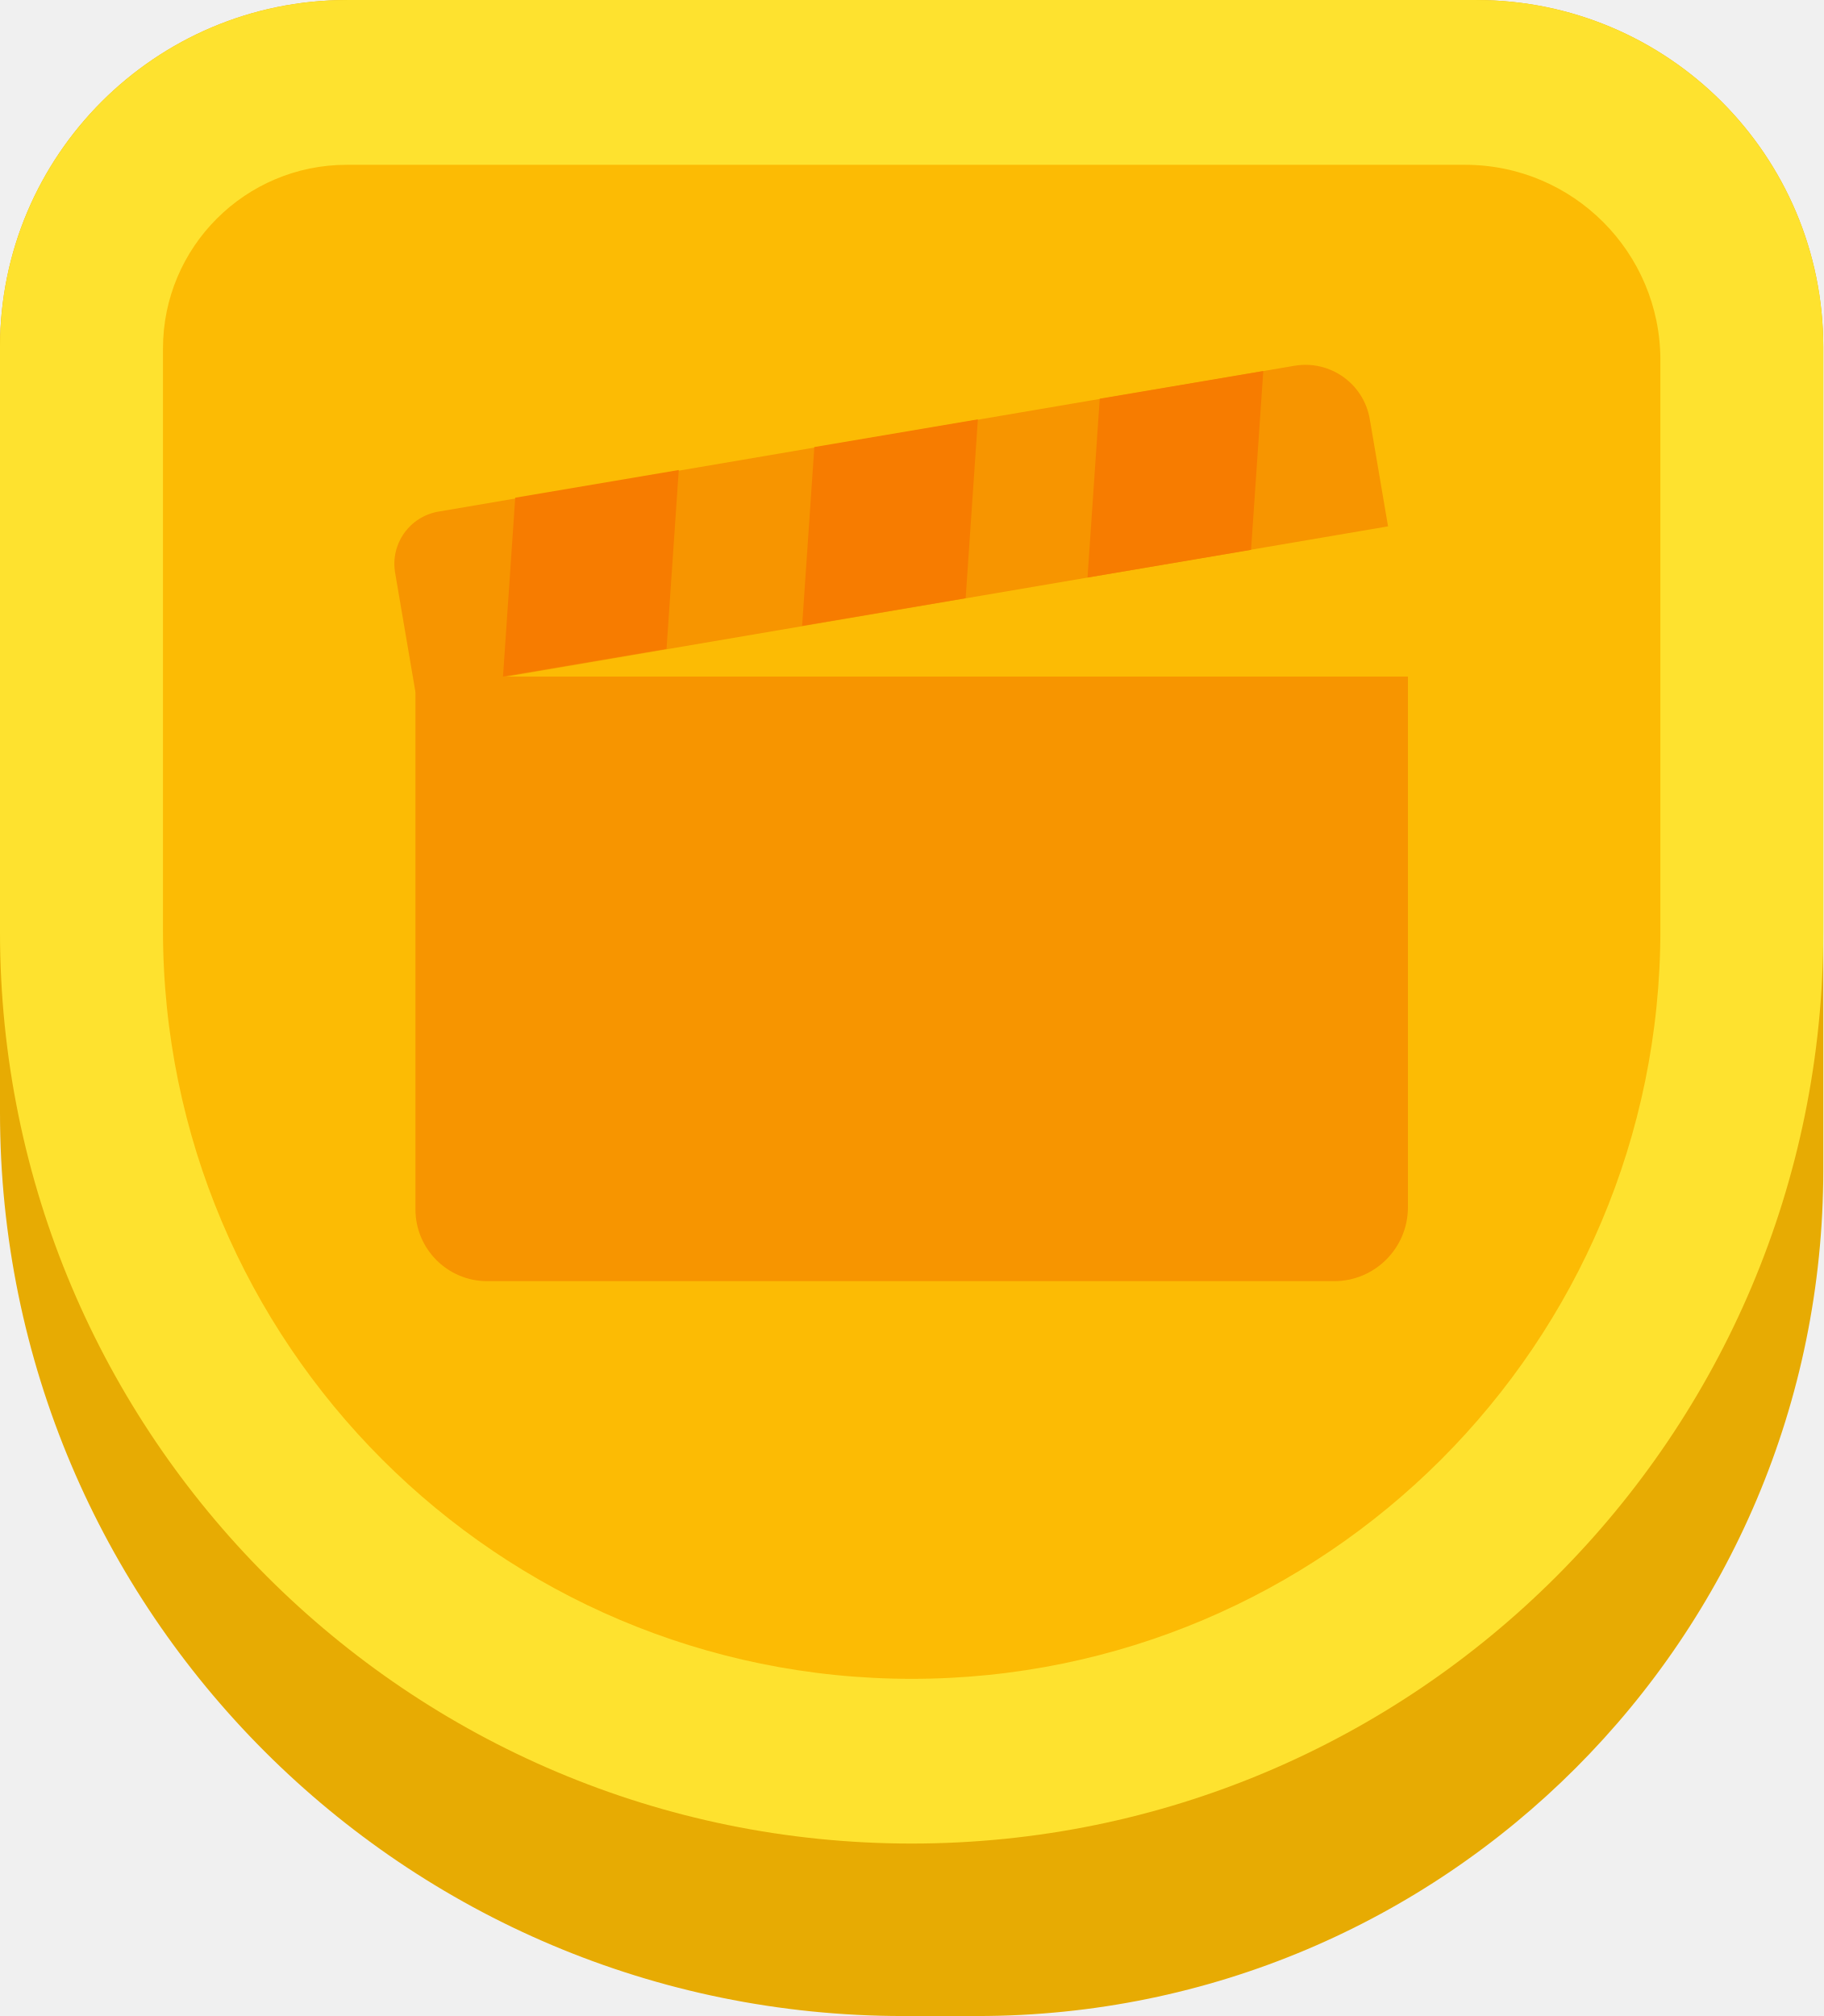
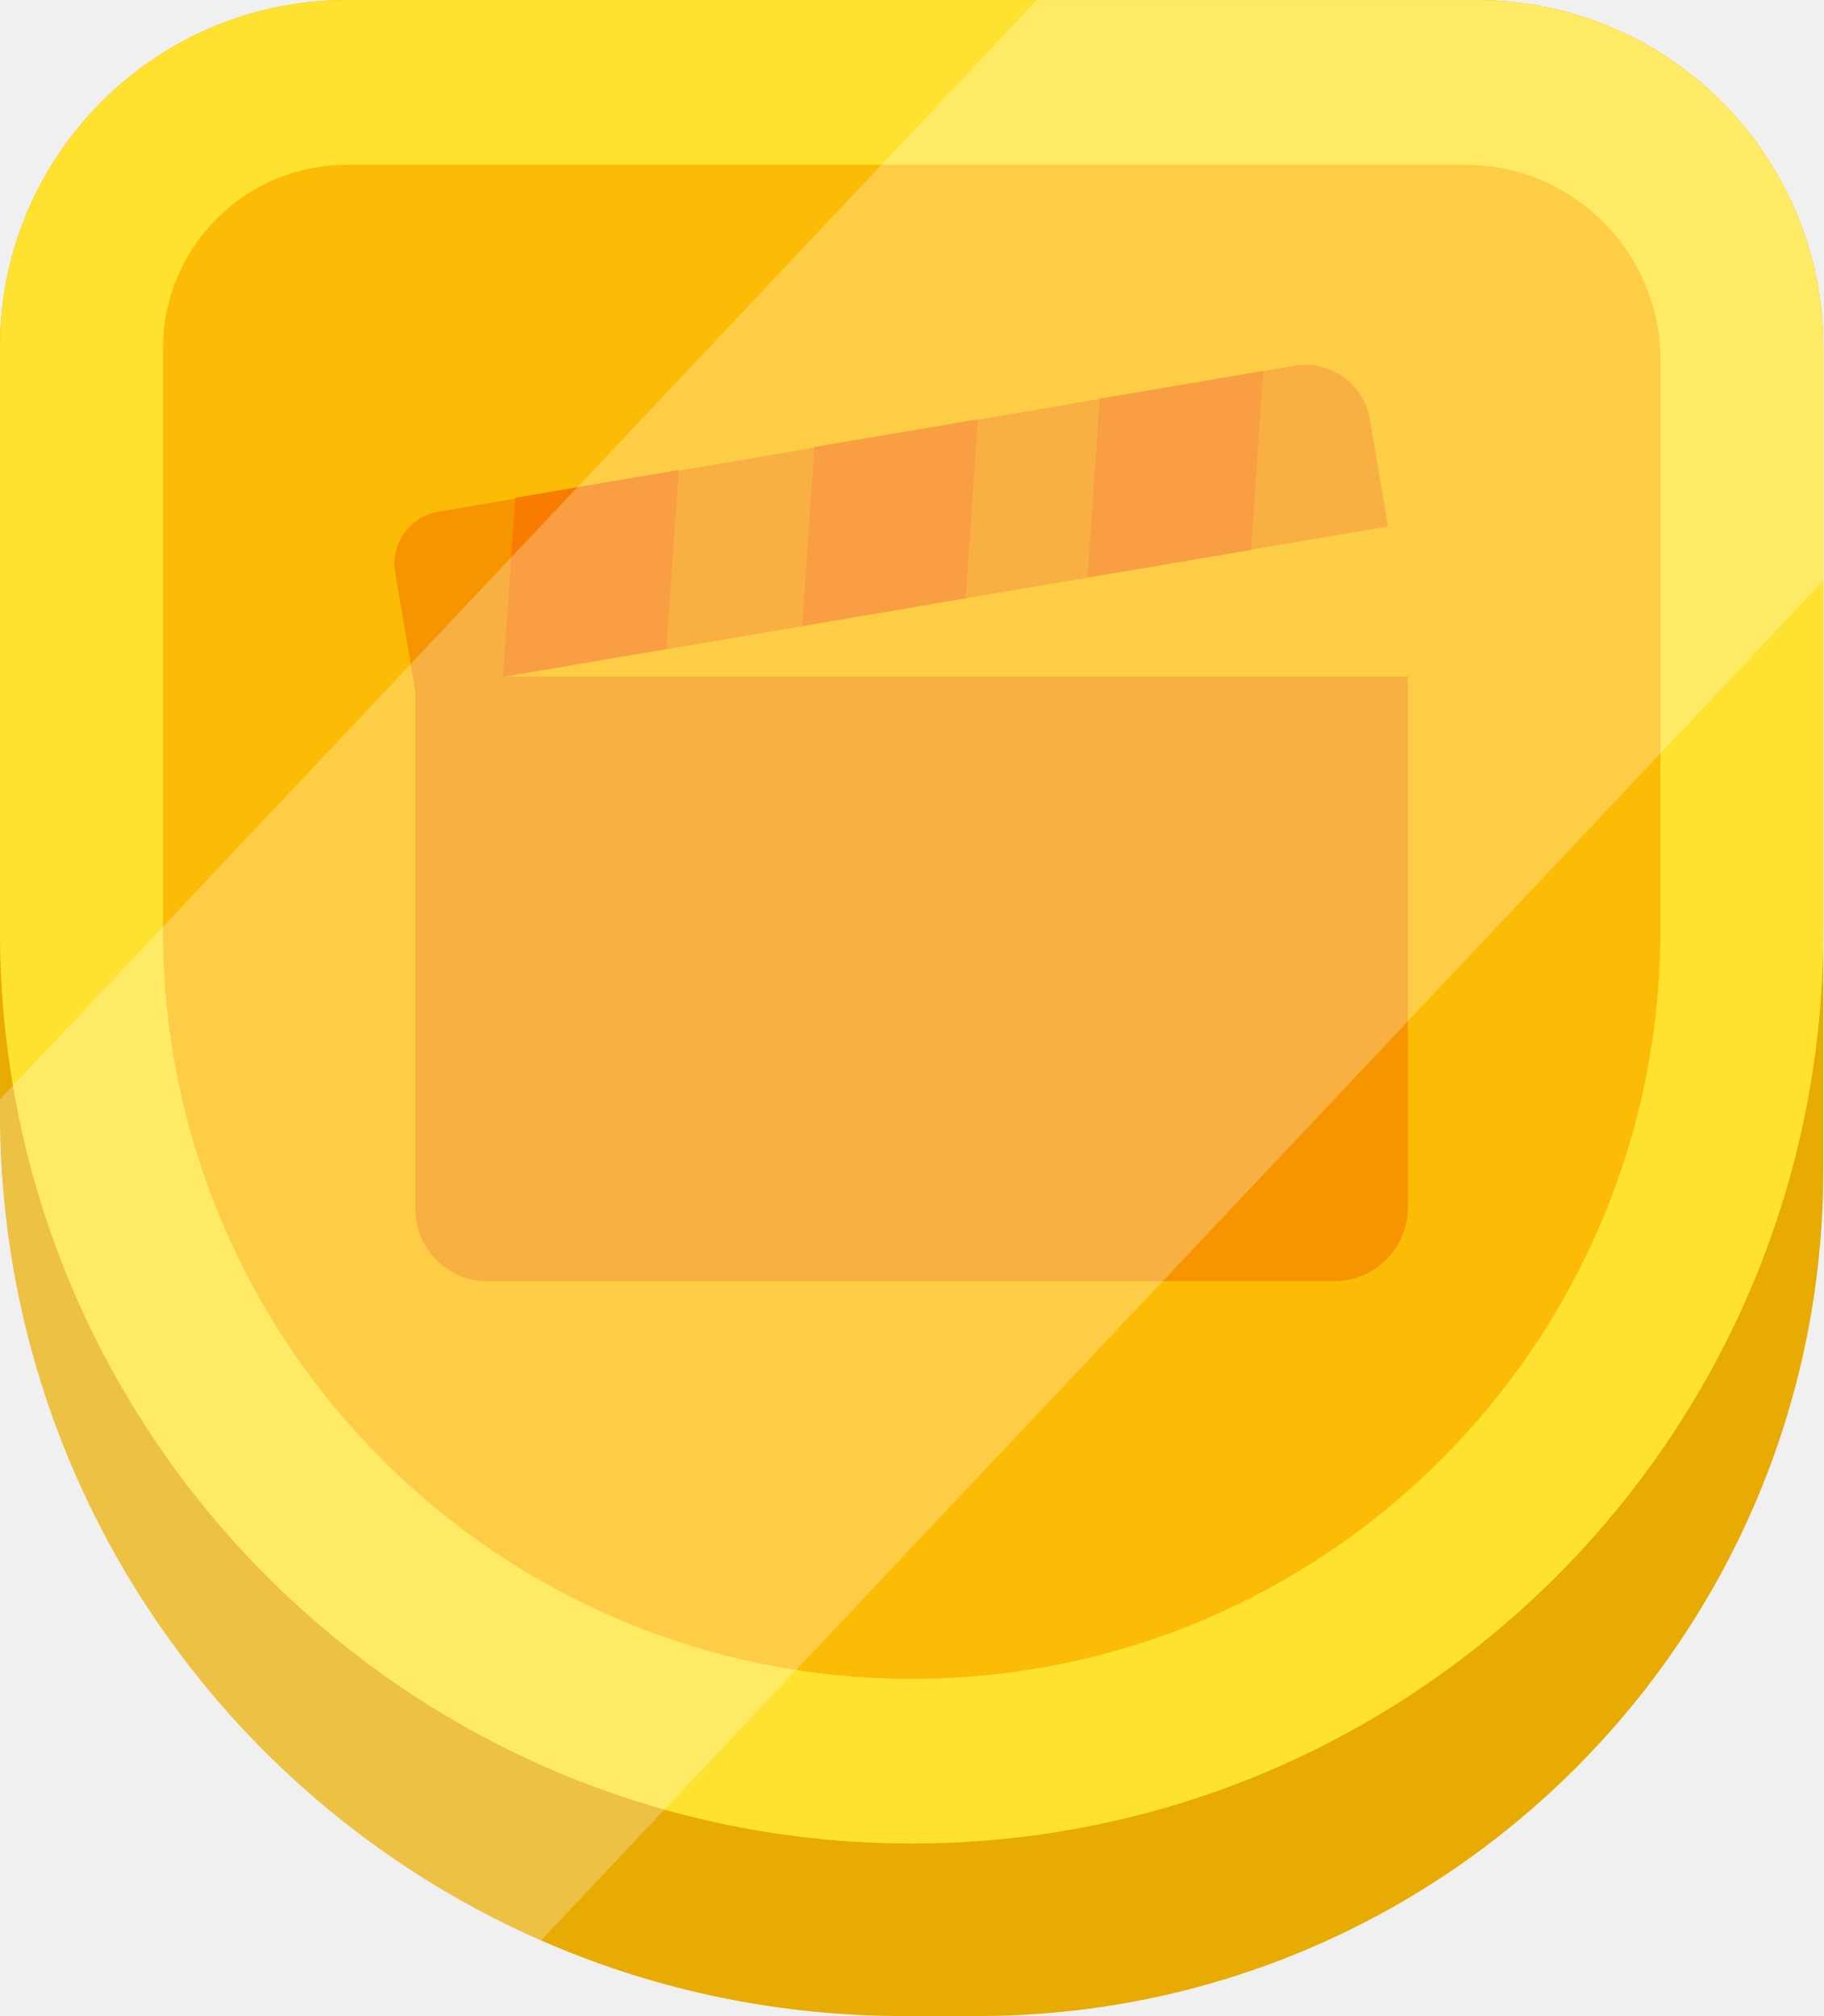
<svg xmlns="http://www.w3.org/2000/svg" width="26.229mm" height="28.999mm" viewBox="0 0 26.229 28.999" version="1.1" id="svg1" xml:space="preserve">
  <defs id="defs1">
-     <mask maskUnits="userSpaceOnUse" id="mask5">
-       <path id="path5" style="fill:#ffffff;fill-opacity:1;stroke-width:0.265" d="M 43.503,96.86 H 62.694 L 28.308,133.323 H 9.117 Z" />
-     </mask>
-     <mask maskUnits="userSpaceOnUse" id="mask5-8">
-       <path id="path5-4" style="fill:#ffffff;fill-opacity:1;stroke-width:0.265" d="M 43.503,96.86 H 62.694 L 28.308,133.323 H 9.117 Z" />
-     </mask>
-     <mask maskUnits="userSpaceOnUse" id="mask5-8-2">
-       <path id="path5-4-0" style="fill:#ffffff;fill-opacity:1;stroke-width:0.265" d="M 43.503,96.86 H 62.694 L 28.308,133.323 H 9.117 Z" />
-     </mask>
-     <mask maskUnits="userSpaceOnUse" id="mask5-8-2-0">
-       <path id="path5-4-0-7" style="fill:#ffffff;fill-opacity:1;stroke-width:0.265" d="M 43.503,96.86 H 62.694 L 28.308,133.323 H 9.117 Z" />
-     </mask>
-     <mask maskUnits="userSpaceOnUse" id="mask5-8-2-0-8">
-       <path id="path5-4-0-7-3" style="fill:#ffffff;fill-opacity:1;stroke-width:0.265" d="M 43.503,96.86 H 62.694 L 28.308,133.323 H 9.117 Z" />
-     </mask>
-     <mask maskUnits="userSpaceOnUse" id="mask5-8-2-0-8-4">
-       <path id="path5-4-0-7-3-3" style="fill:#ffffff;fill-opacity:1;stroke-width:0.265" d="M 43.503,96.86 H 62.694 L 28.308,133.323 H 9.117 Z" />
-     </mask>
-     <mask maskUnits="userSpaceOnUse" id="mask5-1">
-       <path id="path5-5" style="fill:#ffffff;fill-opacity:1;stroke-width:0.265" d="M 43.503,96.86 H 62.694 L 28.308,133.323 H 9.117 Z" />
-     </mask>
-     <mask maskUnits="userSpaceOnUse" id="mask5-1-2">
-       <path id="path5-5-1" style="fill:#ffffff;fill-opacity:1;stroke-width:0.265" d="M 43.503,96.86 H 62.694 L 28.308,133.323 H 9.117 Z" />
-     </mask>
-     <mask maskUnits="userSpaceOnUse" id="mask5-1-2-2">
-       <path id="path5-5-1-9" style="fill:#ffffff;fill-opacity:1;stroke-width:0.265" d="M 43.503,96.86 H 62.694 L 28.308,133.323 H 9.117 Z" />
-     </mask>
-     <mask maskUnits="userSpaceOnUse" id="mask5-1-2-2-7">
-       <path id="path5-5-1-9-6" style="fill:#ffffff;fill-opacity:1;stroke-width:0.265" d="M 43.503,96.86 H 62.694 L 28.308,133.323 H 9.117 Z" />
-     </mask>
+     <clipPath clipPathUnits="userSpaceOnUse" id="clipPath32">
+       <path id="path32" style="fill:#ffffff;fill-opacity:1;stroke-width:0.265" d="M 43.503,96.86 H 62.694 L 28.308,133.323 H 9.117 Z" />
+     </clipPath>
  </defs>
-   <g id="layer1" transform="translate(-72.3698,-100.2145)">
-     <g id="g11">
-       <g id="g5" transform="translate(-19.4218,-0.9481443)">
-         <path style="fill:#d99b67;fill-opacity:1;stroke-width:0.265;stroke-dasharray:none" id="rect1" width="26.229" height="28.999" x="24.531" y="101.163" ry="0" rx="0" d="m 29.523,101.163 h 16.244 a 4.992,4.992 45 0 1 4.992,4.992 V 117.993 A 12.169,12.169 135 0 1 38.591,130.162 H 37.527 A 12.996,12.996 45 0 1 24.531,117.166 v -11.011 a 4.992,4.992 135 0 1 4.992,-4.992 z" />
-         <path style="fill:#e6ae7e;fill-opacity:1;stroke-width:0.265;stroke-dasharray:none" id="rect1-5" width="26.229" height="26.519" x="24.531" y="101.163" ry="0" rx="0" d="m 29.523,101.163 h 16.244 a 4.992,4.992 45 0 1 4.992,4.992 l 0,8.412 a 13.114,13.114 135 0 1 -13.114,13.114 h -10e-7 a 13.114,13.114 45 0 1 -13.114,-13.114 v -8.412 a 4.992,4.992 135 0 1 4.992,-4.992 z" />
-         <path style="fill:#b88b64;fill-opacity:0.43;stroke-width:0.265;stroke-dasharray:none" id="rect1-5-3" width="26.229" height="26.519" x="24.531" y="101.163" ry="0" rx="0" d="m 27.751,101.163 19.587,0 a 3.422,3.422 45 0 1 3.422,3.422 v 9.983 a 13.114,13.114 135 0 1 -13.114,13.114 h -10e-7 A 13.114,13.114 45 0 1 24.531,114.567 V 104.383 a 3.22,3.22 135 0 1 3.22,-3.22 z" transform="matrix(0.8212442,0,0,0.8212442,6.729358,20.4536)" />
-         <path style="fill:#b06f31;fill-opacity:1;stroke-width:0.265;stroke-dasharray:none" id="rect2" width="75.046" height="45.715" x="50.304" y="96.433" ry="0" d="m 50.304,96.433 h 75.046 v 40.128 a 5.586,5.586 135 0 1 -5.586,5.586 H 55.735 a 5.431,5.431 45 0 1 -5.431,-5.431 z" transform="matrix(0.1902398,0,0,0.1902398,20.93743,92.54958)" />
-         <g id="g4" transform="rotate(-9.612462,35.0799,110.7433)">
-           <path style="fill:#b06f31;fill-opacity:1;stroke-width:0.265;stroke-dasharray:none" id="rect3" width="74.604" height="13.159" x="50.233" y="84.99" d="m 54.242,84.99 h 65.657 a 4.937,4.937 45 0 1 4.937,4.937 v 8.222 H 50.233 v -9.15 a 4.009,4.009 135 0 1 4.009,-4.009 z" transform="matrix(0.1902397,-1.8527508e-4,1.8527508e-4,0.1902397,20.93445,91.68628)" />
-           <path id="rect4" style="fill:#a36224;fill-opacity:1;stroke-width:0.265" d="m 32.391,107.832 h 2.386 l -0.603,2.507 h -2.386 z" />
-           <path id="rect4-2" style="fill:#a36224;fill-opacity:1;stroke-width:0.265" d="m 36.755,107.832 h 2.386 l -0.603,2.507 h -2.386 z" />
-           <path id="rect4-2-1" style="fill:#a36224;fill-opacity:1;stroke-width:0.265" d="m 40.919,107.832 h 2.386 l -0.603,2.507 h -2.386 z" />
-         </g>
-         <path style="fill:#ffffff;fill-opacity:0.26;stroke-width:0.265;stroke-dasharray:none" id="rect1-8" width="26.229" height="28.999" x="24.531" y="101.163" ry="0" rx="0" d="m 29.523,101.163 h 16.244 a 4.992,4.992 45 0 1 4.992,4.992 V 117.993 A 12.169,12.169 135 0 1 38.591,130.162 H 37.527 A 12.996,12.996 45 0 1 24.531,117.166 v -11.011 a 4.992,4.992 135 0 1 4.992,-4.992 z" mask="url(#mask5)" />
-       </g>
-       <g id="g5-2" transform="translate(-19.4218,35.66647)">
-         <path id="rect1-4" d="m 24.531,107.195 6.557,-6.033 h 6.557 6.557 l 6.557,6.033 0.1,20.194 -5.797,5.472 H 37.746 30.428 l -5.797,-5.472 z" style="fill:#c16aeb;fill-opacity:1;stroke-width:0.265;stroke-dasharray:none" />
-         <path id="rect1-5-25" d="m 24.531,107.195 6.557,-6.033 h 6.557 6.557 l 6.557,6.033 v 17.432 l -6.557,6.054 h -6.557 -6.557 l -6.557,-6.054 z" style="fill:#d89bfb;fill-opacity:1;stroke-width:0.265;stroke-dasharray:none" />
-         <path id="rect1-5-3-8" transform="matrix(0.8212442,0,0,0.8212442,6.729358,20.4536)" d="m 24.491,107.431 6.598,-6.269 h 6.557 6.557 l 6.517,6.269 -0.121,17.253 -6.396,6.405 h -6.557 -6.557 l -6.718,-6.405 z" style="fill:#cf87ff;fill-opacity:1;stroke-width:0.265;stroke-dasharray:none" />
-         <path style="fill:#934ec0;fill-opacity:1;stroke-width:0.265;stroke-dasharray:none" id="rect2-6" width="75.046" height="45.715" x="50.304" y="96.433" ry="0" d="m 50.304,96.433 h 75.046 v 40.128 a 5.586,5.586 135 0 1 -5.586,5.586 H 55.735 a 5.431,5.431 45 0 1 -5.431,-5.431 z" transform="matrix(0.1902398,0,0,0.1902398,20.93743,94.78958)" />
-         <g id="g4-2" transform="rotate(-9.612462,48.40024,111.8633)">
-           <path style="fill:#934ec0;fill-opacity:1;stroke-width:0.265;stroke-dasharray:none" id="rect3-6" width="74.604" height="13.159" x="50.233" y="84.99" d="m 54.242,84.99 h 65.657 a 4.937,4.937 45 0 1 4.937,4.937 v 8.222 H 50.233 v -9.15 a 4.009,4.009 135 0 1 4.009,-4.009 z" transform="matrix(0.1902397,-1.8527508e-4,1.8527508e-4,0.1902397,20.93445,91.68628)" />
-           <path id="rect4-5" style="fill:#813daf;fill-opacity:1;stroke-width:0.265" d="m 32.391,107.832 h 2.386 l -0.603,2.507 h -2.386 z" />
-           <path id="rect4-2-3" style="fill:#813daf;fill-opacity:1;stroke-width:0.265" d="m 36.755,107.832 h 2.386 l -0.603,2.507 h -2.386 z" />
-           <path id="rect4-2-1-9" style="fill:#813daf;fill-opacity:1;stroke-width:0.265" d="m 40.919,107.832 h 2.386 l -0.603,2.507 h -2.386 z" />
-         </g>
-         <path id="rect1-8-2" mask="url(#mask5-1)" d="m 29.523,101.163 h 21.237 v 19.63 c 0,6.721 -5.448,12.169 -12.169,12.169 H 24.531 v -26.807 c -4e-6,-2.757 2.235,-4.992 4.992,-4.992 z" style="fill:#ffffff;fill-opacity:0.26;stroke-width:0.265;stroke-dasharray:none" />
-       </g>
-       <g id="g9" transform="translate(14.15836,35.61626)">
-         <path id="rect1-4-6" d="m 24.531,107.195 6.557,-6.033 h 6.557 6.557 l 6.557,6.033 0.1,20.194 -5.797,5.472 H 37.746 30.428 l -5.797,-5.472 z" style="fill:#f890d5;fill-opacity:1;stroke-width:0.265;stroke-dasharray:none" />
-         <path id="rect1-5-25-2" d="m 24.531,107.195 6.557,-6.033 h 6.557 6.557 l 6.557,6.033 v 17.432 l -6.557,6.054 h -6.557 -6.557 l -6.557,-6.054 z" style="fill:#ffcff0;fill-opacity:1;stroke-width:0.265;stroke-dasharray:none" />
-         <path id="rect1-5-3-8-9" transform="matrix(0.8212442,0,0,0.8212442,6.729358,20.4536)" d="m 24.491,107.431 6.598,-6.269 h 6.557 6.557 l 6.517,6.269 -0.121,17.253 -6.396,6.405 h -6.557 -6.557 l -6.718,-6.405 z" style="fill:#fbaade;fill-opacity:1;stroke-width:0.265;stroke-dasharray:none" />
-         <path style="fill:#ef73bd;fill-opacity:1;stroke-width:0.265;stroke-dasharray:none" id="rect2-6-5" width="75.046" height="45.715" x="50.304" y="96.433" ry="0" d="m 50.304,96.433 h 75.046 v 40.128 a 5.586,5.586 135 0 1 -5.586,5.586 H 55.735 a 5.431,5.431 45 0 1 -5.431,-5.431 z" transform="matrix(0.1902398,0,0,0.1902398,20.93743,94.78958)" />
-         <g id="g4-2-2" transform="rotate(-9.612462,48.40024,111.8633)">
-           <path style="fill:#ef73bd;fill-opacity:1;stroke-width:0.265;stroke-dasharray:none" id="rect3-6-0" width="74.604" height="13.159" x="50.233" y="84.99" d="m 54.242,84.99 h 65.657 a 4.937,4.937 45 0 1 4.937,4.937 v 8.222 H 50.233 v -9.15 a 4.009,4.009 135 0 1 4.009,-4.009 z" transform="matrix(0.1902397,-1.8527508e-4,1.8527508e-4,0.1902397,20.93445,91.68628)" />
-           <path id="rect4-5-0" style="fill:#df3fa3;fill-opacity:1;stroke-width:0.265" d="m 32.391,107.832 h 2.386 l -0.603,2.507 h -2.386 z" />
-           <path id="rect4-2-3-3" style="fill:#df3fa3;fill-opacity:1;stroke-width:0.265" d="m 36.755,107.832 h 2.386 l -0.603,2.507 h -2.386 z" />
-           <path id="rect4-2-1-9-9" style="fill:#df3fa3;fill-opacity:1;stroke-width:0.265" d="m 40.919,107.832 h 2.386 l -0.603,2.507 h -2.386 z" />
-         </g>
-         <path id="rect1-8-2-1" mask="url(#mask5-1-2)" d="m 29.523,101.163 h 21.237 v 19.63 c 0,6.721 -5.448,12.169 -12.169,12.169 H 24.531 v -26.807 c -4e-6,-2.757 2.235,-4.992 4.992,-4.992 z" style="fill:#ffffff;fill-opacity:0.26;stroke-width:0.265;stroke-dasharray:none" />
-       </g>
-       <g id="g10" transform="translate(47.73851,35.56606)">
-         <path id="rect1-4-6-6" d="m 24.531,107.195 6.557,-6.033 h 6.557 6.557 l 6.557,6.033 0.1,20.194 -5.797,5.472 H 37.746 30.428 l -5.797,-5.472 z" style="fill:#3a3b47;fill-opacity:1;stroke-width:0.265;stroke-dasharray:none" />
-         <path id="rect1-5-25-2-9" d="m 24.531,107.195 6.557,-6.033 h 6.557 6.557 l 6.557,6.033 v 17.432 l -6.557,6.054 h -6.557 -6.557 l -6.557,-6.054 z" style="fill:#565460;fill-opacity:1;stroke-width:0.265;stroke-dasharray:none" />
-         <path id="rect1-5-3-8-9-8" transform="matrix(0.8212442,0,0,0.8212442,6.729358,20.4536)" d="m 24.491,107.431 6.598,-6.269 h 6.557 6.557 l 6.517,6.269 -0.121,17.253 -6.396,6.405 h -6.557 -6.557 l -6.718,-6.405 z" style="fill:#494753;fill-opacity:1;stroke-width:0.265;stroke-dasharray:none" />
-         <path style="fill:#2f2a3a;fill-opacity:1;stroke-width:0.265;stroke-dasharray:none" id="rect2-6-5-2" width="75.046" height="45.715" x="50.304" y="96.433" ry="0" d="m 50.304,96.433 h 75.046 v 40.128 a 5.586,5.586 135 0 1 -5.586,5.586 H 55.735 a 5.431,5.431 45 0 1 -5.431,-5.431 z" transform="matrix(0.1902398,0,0,0.1902398,20.93743,94.78958)" />
-         <g id="g4-2-2-5" transform="rotate(-9.612462,48.40024,111.8633)">
-           <path style="fill:#2f2a3a;fill-opacity:1;stroke-width:0.265;stroke-dasharray:none" id="rect3-6-0-5" width="74.604" height="13.159" x="50.233" y="84.99" d="m 54.242,84.99 h 65.657 a 4.937,4.937 45 0 1 4.937,4.937 v 8.222 H 50.233 v -9.15 a 4.009,4.009 135 0 1 4.009,-4.009 z" transform="matrix(0.1902397,-1.8527508e-4,1.8527508e-4,0.1902397,20.93445,91.68628)" />
-           <path id="rect4-5-0-4" style="fill:#1e1c28;fill-opacity:1;stroke-width:0.265" d="m 32.391,107.832 h 2.386 l -0.603,2.507 h -2.386 z" />
-           <path id="rect4-2-3-3-9" style="fill:#1e1c28;fill-opacity:1;stroke-width:0.265" d="m 36.755,107.832 h 2.386 l -0.603,2.507 h -2.386 z" />
-           <path id="rect4-2-1-9-9-1" style="fill:#1e1c28;fill-opacity:1;stroke-width:0.265" d="m 40.919,107.832 h 2.386 l -0.603,2.507 h -2.386 z" />
-         </g>
-         <path id="rect1-8-2-1-2" mask="url(#mask5-1-2-2)" d="m 29.523,101.163 h 21.237 v 19.63 c 0,6.721 -5.448,12.169 -12.169,12.169 H 24.531 v -26.807 c -4e-6,-2.757 2.235,-4.992 4.992,-4.992 z" style="fill:#ffffff;fill-opacity:0.26;stroke-width:0.265;stroke-dasharray:none" />
-       </g>
-       <g id="g10-5" transform="translate(81.31866,35.51585)">
-         <path id="rect1-4-6-6-7" d="m 24.531,107.195 6.557,-6.033 h 6.557 6.557 l 6.557,6.033 -1.9,20.194 -11.115,5.472 -11.114,-5.472 z" style="fill:#9fd8db;fill-opacity:1;stroke-width:0.265;stroke-dasharray:none" />
-         <path id="rect1-5-25-2-9-6" d="m 24.531,107.195 6.557,-6.033 h 6.557 6.557 l 6.557,6.033 -1.654,17.583 -11.46,5.903 -11.267,-5.72 z" style="fill:#b4eff1;fill-opacity:1;stroke-width:0.265;stroke-dasharray:none" />
-         <path id="rect1-5-3-8-9-8-6" transform="matrix(0.8212442,0,0,0.8212442,6.729358,20.4536)" d="m 24.491,107.431 6.598,-6.269 h 6.557 6.557 l 6.517,6.269 -1.829,17.823 -11.245,5.836 -11.225,-5.551 z" style="fill:#9fe7e8;fill-opacity:1;stroke-width:0.265;stroke-dasharray:none" />
-         <path style="fill:#73bbc1;fill-opacity:1;stroke-width:0.265;stroke-dasharray:none" id="rect2-6-5-2-5" width="75.046" height="45.715" x="50.304" y="96.433" ry="0" d="m 50.304,96.433 h 75.046 v 40.128 a 5.586,5.586 135 0 1 -5.586,5.586 H 55.735 a 5.431,5.431 45 0 1 -5.431,-5.431 z" transform="matrix(0.1902398,0,0,0.1902398,20.93743,94.78958)" />
-         <g id="g4-2-2-5-8" transform="rotate(-9.612462,48.40024,111.8633)">
-           <path style="fill:#73bbc1;fill-opacity:1;stroke-width:0.265;stroke-dasharray:none" id="rect3-6-0-5-2" width="74.604" height="13.159" x="50.233" y="84.99" d="m 54.242,84.99 h 65.657 a 4.937,4.937 45 0 1 4.937,4.937 v 8.222 H 50.233 v -9.15 a 4.009,4.009 135 0 1 4.009,-4.009 z" transform="matrix(0.1902397,-1.8527508e-4,1.8527508e-4,0.1902397,20.93445,91.68628)" />
-           <path id="rect4-5-0-4-5" style="fill:#69afb5;fill-opacity:1;stroke-width:0.265" d="m 32.391,107.832 h 2.386 l -0.603,2.507 h -2.386 z" />
-           <path id="rect4-2-3-3-9-4" style="fill:#69afb5;fill-opacity:1;stroke-width:0.265" d="m 36.755,107.832 h 2.386 l -0.603,2.507 h -2.386 z" />
-           <path id="rect4-2-1-9-9-1-4" style="fill:#69afb5;fill-opacity:1;stroke-width:0.265" d="m 40.919,107.832 h 2.386 l -0.603,2.507 h -2.386 z" />
-         </g>
-         <path id="rect1-8-2-1-2-1" mask="url(#mask5-1-2-2-7)" d="m 29.523,101.163 h 21.237 v 19.63 c 0,6.721 -5.448,12.169 -12.169,12.169 H 24.531 v -26.807 c -4e-6,-2.757 2.235,-4.992 4.992,-4.992 z" style="fill:#ffffff;fill-opacity:0.26;stroke-width:0.265;stroke-dasharray:none" />
-       </g>
-       <g id="g5-7" transform="translate(10.70458,-0.9481443)">
-         <path style="fill:#e7ab03;fill-opacity:1;stroke-width:0.265;stroke-dasharray:none" id="rect1-88-7" width="26.229" height="28.999" x="24.531" y="101.163" ry="0" rx="0" d="m 29.523,101.163 h 16.244 a 4.992,4.992 45 0 1 4.992,4.992 V 117.993 A 12.169,12.169 135 0 1 38.591,130.162 H 37.527 A 12.996,12.996 45 0 1 24.531,117.166 v -11.011 a 4.992,4.992 135 0 1 4.992,-4.992 z" transform="translate(37.13419)" />
-         <path style="fill:#fee22f;fill-opacity:1;stroke-width:0.265;stroke-dasharray:none" id="rect1-5-2-2" width="26.229" height="26.519" x="24.531" y="101.163" ry="0" rx="0" d="m 29.523,101.163 h 16.244 a 4.992,4.992 45 0 1 4.992,4.992 l 0,8.412 a 13.114,13.114 135 0 1 -13.114,13.114 h -10e-7 a 13.114,13.114 45 0 1 -13.114,-13.114 v -8.412 a 4.992,4.992 135 0 1 4.992,-4.992 z" transform="translate(37.13419)" />
-         <path style="fill:#fcbb04;fill-opacity:1;stroke-width:0.265;stroke-dasharray:none" id="rect1-5-3-9-6" width="26.229" height="26.519" x="24.531" y="101.163" ry="0" rx="0" d="m 27.751,101.163 19.587,0 a 3.422,3.422 45 0 1 3.422,3.422 v 9.983 a 13.114,13.114 135 0 1 -13.114,13.114 h -10e-7 A 13.114,13.114 45 0 1 24.531,114.567 V 104.383 a 3.22,3.22 135 0 1 3.22,-3.22 z" transform="matrix(0.8212442,0,0,0.8212442,43.86355,20.4536)" />
-         <path style="fill:#f79500;fill-opacity:1;stroke-width:0.265;stroke-dasharray:none" id="rect2-1-0" width="75.046" height="45.715" x="50.304" y="96.433" ry="0" d="m 50.304,96.433 h 75.046 v 40.128 a 5.586,5.586 135 0 1 -5.586,5.586 H 55.735 a 5.431,5.431 45 0 1 -5.431,-5.431 z" transform="matrix(0.1902398,0,0,0.1902398,58.07163,92.54958)" />
-         <g id="g4-3-1" transform="rotate(-9.612462,53.64699,-110.0784)">
-           <path style="fill:#f79500;fill-opacity:1;stroke-width:0.265;stroke-dasharray:none" id="rect3-5-6" width="74.604" height="13.159" x="50.233" y="84.99" d="m 54.242,84.99 h 65.657 a 4.937,4.937 45 0 1 4.937,4.937 v 8.222 H 50.233 v -9.15 a 4.009,4.009 135 0 1 4.009,-4.009 z" transform="matrix(0.1902397,-1.8527508e-4,1.8527508e-4,0.1902397,20.93445,91.68628)" />
-           <path id="rect4-9-5" style="fill:#f77c00;fill-opacity:1;stroke-width:0.265" d="m 32.391,107.832 h 2.386 l -0.603,2.507 h -2.386 z" />
-           <path id="rect4-2-8-7" style="fill:#f77c00;fill-opacity:1;stroke-width:0.265" d="m 36.755,107.832 h 2.386 l -0.603,2.507 h -2.386 z" />
-           <path id="rect4-2-1-4-5" style="fill:#f77c00;fill-opacity:1;stroke-width:0.265" d="m 40.919,107.832 h 2.386 l -0.603,2.507 h -2.386 z" />
-         </g>
-         <path style="fill:#ffffff;fill-opacity:0.26;stroke-width:0.265;stroke-dasharray:none" id="rect1-8-0-4" width="26.229" height="28.999" x="24.531" y="101.163" ry="0" rx="0" d="m 29.523,101.163 h 16.244 a 4.992,4.992 45 0 1 4.992,4.992 V 117.993 A 12.169,12.169 135 0 1 38.591,130.162 H 37.527 A 12.996,12.996 45 0 1 24.531,117.166 v -11.011 a 4.992,4.992 135 0 1 4.992,-4.992 z" mask="url(#mask5-8-2)" transform="translate(37.13419)" />
-       </g>
-       <g id="g6" transform="translate(14.20849,-0.9481443)">
-         <path style="fill:#879395;fill-opacity:0.431;stroke-width:0.265;stroke-dasharray:none" id="rect1-88" width="26.229" height="28.999" x="24.531" y="101.163" ry="0" rx="0" d="m 29.523,101.163 h 16.244 a 4.992,4.992 45 0 1 4.992,4.992 V 117.993 A 12.169,12.169 135 0 1 38.591,130.162 H 37.527 A 12.996,12.996 45 0 1 24.531,117.166 v -11.011 a 4.992,4.992 135 0 1 4.992,-4.992 z" />
-         <path style="fill:#dce2e2;fill-opacity:1;stroke-width:0.265;stroke-dasharray:none" id="rect1-5-2" width="26.229" height="26.519" x="24.531" y="101.163" ry="0" rx="0" d="m 29.523,101.163 h 16.244 a 4.992,4.992 45 0 1 4.992,4.992 l 0,8.412 a 13.114,13.114 135 0 1 -13.114,13.114 h -10e-7 a 13.114,13.114 45 0 1 -13.114,-13.114 v -8.412 a 4.992,4.992 135 0 1 4.992,-4.992 z" />
-         <path style="fill:#879395;fill-opacity:0.43;stroke-width:0.265;stroke-dasharray:none" id="rect1-5-3-9" width="26.229" height="26.519" x="24.531" y="101.163" ry="0" rx="0" d="m 27.751,101.163 19.587,0 a 3.422,3.422 45 0 1 3.422,3.422 v 9.983 a 13.114,13.114 135 0 1 -13.114,13.114 h -10e-7 A 13.114,13.114 45 0 1 24.531,114.567 V 104.383 a 3.22,3.22 135 0 1 3.22,-3.22 z" transform="matrix(0.8212442,0,0,0.8212442,6.729358,20.4536)" />
-         <path style="fill:#69797b;fill-opacity:1;stroke-width:0.265;stroke-dasharray:none" id="rect2-1" width="75.046" height="45.715" x="50.304" y="96.433" ry="0" d="m 50.304,96.433 h 75.046 v 40.128 a 5.586,5.586 135 0 1 -5.586,5.586 H 55.735 a 5.431,5.431 45 0 1 -5.431,-5.431 z" transform="matrix(0.1902398,0,0,0.1902398,20.93743,92.54958)" />
-         <g id="g4-3" transform="rotate(-9.612462,35.0799,110.7433)">
-           <path style="fill:#69797b;fill-opacity:1;stroke-width:0.265;stroke-dasharray:none" id="rect3-5" width="74.604" height="13.159" x="50.233" y="84.99" d="m 54.242,84.99 h 65.657 a 4.937,4.937 45 0 1 4.937,4.937 v 8.222 H 50.233 v -9.15 a 4.009,4.009 135 0 1 4.009,-4.009 z" transform="matrix(0.1902397,-1.8527508e-4,1.8527508e-4,0.1902397,20.93445,91.68628)" />
-           <path id="rect4-9" style="fill:#4e595b;fill-opacity:1;stroke-width:0.265" d="m 32.391,107.832 h 2.386 l -0.603,2.507 h -2.386 z" />
-           <path id="rect4-2-8" style="fill:#4e595b;fill-opacity:1;stroke-width:0.265" d="m 36.755,107.832 h 2.386 l -0.603,2.507 h -2.386 z" />
-           <path id="rect4-2-1-4" style="fill:#4e595b;fill-opacity:1;stroke-width:0.265" d="m 40.919,107.832 h 2.386 l -0.603,2.507 h -2.386 z" />
-         </g>
-         <path style="fill:#ffffff;fill-opacity:0.26;stroke-width:0.265;stroke-dasharray:none" id="rect1-8-0" width="26.229" height="28.999" x="24.531" y="101.163" ry="0" rx="0" d="m 29.523,101.163 h 16.244 a 4.992,4.992 45 0 1 4.992,4.992 V 117.993 A 12.169,12.169 135 0 1 38.591,130.162 H 37.527 A 12.996,12.996 45 0 1 24.531,117.166 v -11.011 a 4.992,4.992 135 0 1 4.992,-4.992 z" mask="url(#mask5-8)" />
-       </g>
-       <g id="g8" transform="translate(44.33486,-0.9481442)">
-         <path id="rect1-5-3-9-6-3-8-0" style="fill:#088bc4;fill-opacity:1;stroke-width:0.274" d="m 63.184,105.067 8.905,-3.646 a 4.461,4.461 3.1071087e-5 0 1 3.381,0 l 8.905,3.646 a 2.721,2.721 56.133 0 1 1.69,2.519 l -1.5e-5,15.719 a 2.721,2.721 123.867 0 1 -1.69,2.519 l -8.905,3.646 a 4.461,4.461 180 0 1 -3.381,0 l -8.905,-3.646 a 2.721,2.721 56.133 0 1 -1.69,-2.519 l 1.5e-5,-15.719 a 2.721,2.721 123.867 0 1 1.69,-2.519 z" />
-         <path id="rect1-5-3-9-6-3-8" style="fill:#45c3ff;fill-opacity:1;stroke-width:0.274" d="m 63.184,105.067 8.905,-3.646 a 4.461,4.461 3.1071087e-5 0 1 3.381,0 l 8.905,3.646 a 2.721,2.721 56.133 0 1 1.69,2.519 v 13.672 a 2.721,2.721 123.867 0 1 -1.69,2.519 l -8.905,3.646 a 4.461,4.461 180 0 1 -3.381,0 l -8.905,-3.646 a 2.721,2.721 56.133 0 1 -1.69,-2.519 l 0,-13.672 a 2.721,2.721 123.867 0 1 1.69,-2.519 z" />
-         <path id="rect1-5-3-9-6-3" style="fill:#1cb1f3;fill-opacity:1;stroke-width:0.265" transform="matrix(0.8212442,0,0,0.8212442,43.86355,20.4536)" d="m 24.531,106.033 11.897,-4.871 11.897,4.871 v 16.777 l -11.897,4.871 -11.897,-4.871 z" />
-         <path style="fill:#0276b0;fill-opacity:1;stroke-width:0.265;stroke-dasharray:none" id="rect2-1-0-5" width="75.046" height="45.715" x="50.304" y="96.433" ry="0" d="m 50.304,96.433 h 75.046 v 40.128 a 5.586,5.586 135 0 1 -5.586,5.586 H 55.735 a 5.431,5.431 45 0 1 -5.431,-5.431 z" transform="matrix(0.1902398,0,0,0.1902398,57.07153,93.62534)" />
-         <g id="g4-3-1-9" transform="rotate(-9.612462,59.59339,-103.5892)">
-           <path style="fill:#0175ad;fill-opacity:1;stroke-width:0.265;stroke-dasharray:none" id="rect3-5-6-9" width="74.604" height="13.159" x="50.233" y="84.99" d="m 54.242,84.99 h 65.657 a 4.937,4.937 45 0 1 4.937,4.937 v 8.222 H 50.233 v -9.15 a 4.009,4.009 135 0 1 4.009,-4.009 z" transform="matrix(0.1902397,-1.8527508e-4,1.8527508e-4,0.1902397,20.93445,91.68628)" />
-           <path id="rect4-9-5-8" style="fill:#006290;fill-opacity:1;stroke-width:0.265" d="m 32.391,107.832 h 2.386 l -0.603,2.507 h -2.386 z" />
-           <path id="rect4-2-8-7-1" style="fill:#006290;fill-opacity:1;stroke-width:0.265" d="m 36.755,107.832 h 2.386 l -0.603,2.507 h -2.386 z" />
-           <path id="rect4-2-1-4-5-8" style="fill:#006290;fill-opacity:1;stroke-width:0.265" d="m 40.919,107.832 h 2.386 l -0.603,2.507 h -2.386 z" />
-         </g>
-         <path style="fill:#ffffff;fill-opacity:0.26;stroke-width:0.265;stroke-dasharray:none" id="rect1-8-0-4-2" width="26.229" height="28.999" x="24.531" y="101.163" ry="0" rx="0" d="m 24.531,101.163 h 26.229 v 28.999 H 24.531 Z" mask="url(#mask5-8-2-0)" transform="translate(36.1341,0.3274052)" />
-       </g>
-       <g id="g8-7" transform="translate(76.96507,-0.7475068)">
-         <path id="rect1-5-3-9-6-3-8-0-3" style="fill:#e6363d;fill-opacity:1;stroke-width:0.274" d="m 63.184,105.067 8.905,-3.646 a 4.461,4.461 3.1071087e-5 0 1 3.381,0 l 8.905,3.646 a 2.721,2.721 56.133 0 1 1.69,2.519 l -1.5e-5,15.719 a 2.721,2.721 123.867 0 1 -1.69,2.519 l -8.905,3.646 a 4.461,4.461 180 0 1 -3.381,0 l -8.905,-3.646 a 2.721,2.721 56.133 0 1 -1.69,-2.519 l 1.5e-5,-15.719 a 2.721,2.721 123.867 0 1 1.69,-2.519 z" />
-         <path id="rect1-5-3-9-6-3-8-4" style="fill:#ff7777;fill-opacity:1;stroke-width:0.274" d="m 63.184,105.067 8.905,-3.646 a 4.461,4.461 3.1071087e-5 0 1 3.381,0 l 8.905,3.646 a 2.721,2.721 56.133 0 1 1.69,2.519 v 13.672 a 2.721,2.721 123.867 0 1 -1.69,2.519 l -8.905,3.646 a 4.461,4.461 180 0 1 -3.381,0 l -8.905,-3.646 a 2.721,2.721 56.133 0 1 -1.69,-2.519 l 0,-13.672 a 2.721,2.721 123.867 0 1 1.69,-2.519 z" />
-         <path id="rect1-5-3-9-6-3-9" style="fill:#fd4e4e;fill-opacity:1;stroke-width:0.265" transform="matrix(0.8212442,0,0,0.8212442,43.86355,20.4536)" d="m 24.531,106.033 11.897,-4.871 11.897,4.871 v 16.777 l -11.897,4.871 -11.897,-4.871 z" />
-         <path style="fill:#cc2326;fill-opacity:1;stroke-width:0.265;stroke-dasharray:none" id="rect2-1-0-5-6" width="75.046" height="45.715" x="50.304" y="96.433" ry="0" d="m 50.304,96.433 h 75.046 v 40.128 a 5.586,5.586 135 0 1 -5.586,5.586 H 55.735 a 5.431,5.431 45 0 1 -5.431,-5.431 z" transform="matrix(0.1902398,0,0,0.1902398,57.07153,93.62534)" />
-         <g id="g4-3-1-9-5" transform="rotate(-9.612462,59.59339,-103.5892)">
-           <path style="fill:#cf2427;fill-opacity:1;stroke-width:0.265;stroke-dasharray:none" id="rect3-5-6-9-1" width="74.604" height="13.159" x="50.233" y="84.99" d="m 54.242,84.99 h 65.657 a 4.937,4.937 45 0 1 4.937,4.937 v 8.222 H 50.233 v -9.15 a 4.009,4.009 135 0 1 4.009,-4.009 z" transform="matrix(0.1902397,-1.8527508e-4,1.8527508e-4,0.1902397,20.93445,91.68628)" />
-           <path id="rect4-9-5-8-0" style="fill:#b21a17;fill-opacity:1;stroke-width:0.265" d="m 32.391,107.832 h 2.386 l -0.603,2.507 h -2.386 z" />
-           <path id="rect4-2-8-7-1-9" style="fill:#b21a17;fill-opacity:1;stroke-width:0.265" d="m 36.755,107.832 h 2.386 l -0.603,2.507 h -2.386 z" />
-           <path id="rect4-2-1-4-5-8-9" style="fill:#b21a17;fill-opacity:1;stroke-width:0.265" d="m 40.919,107.832 h 2.386 l -0.603,2.507 h -2.386 z" />
-         </g>
-         <path style="fill:#ffffff;fill-opacity:0.26;stroke-width:0.265;stroke-dasharray:none" id="rect1-8-0-4-2-6" width="26.229" height="28.999" x="24.531" y="101.163" ry="0" rx="0" d="m 24.531,101.163 h 26.229 v 28.999 H 24.531 Z" mask="url(#mask5-8-2-0-8)" transform="translate(36.1341,0.3274052)" />
-       </g>
-       <g id="g8-7-8" transform="translate(109.0065,-0.5468694)">
-         <path id="rect1-5-3-9-6-3-8-0-3-0" style="fill:#67a505;fill-opacity:1;stroke-width:0.274" d="m 63.184,105.067 8.905,-3.646 a 4.461,4.461 3.1071087e-5 0 1 3.381,0 l 8.905,3.646 a 2.721,2.721 56.133 0 1 1.69,2.519 l -1.5e-5,15.719 a 2.721,2.721 123.867 0 1 -1.69,2.519 l -8.905,3.646 a 4.461,4.461 180 0 1 -3.381,0 l -8.905,-3.646 a 2.721,2.721 56.133 0 1 -1.69,-2.519 l 1.5e-5,-15.719 a 2.721,2.721 123.867 0 1 1.69,-2.519 z" />
-         <path id="rect1-5-3-9-6-3-8-4-6" style="fill:#88e003;fill-opacity:1;stroke-width:0.274" d="m 63.184,105.067 8.905,-3.646 a 4.461,4.461 3.1071087e-5 0 1 3.381,0 l 8.905,3.646 a 2.721,2.721 56.133 0 1 1.69,2.519 v 13.672 a 2.721,2.721 123.867 0 1 -1.69,2.519 l -8.905,3.646 a 4.461,4.461 180 0 1 -3.381,0 l -8.905,-3.646 a 2.721,2.721 56.133 0 1 -1.69,-2.519 l 0,-13.672 a 2.721,2.721 123.867 0 1 1.69,-2.519 z" />
-         <path id="rect1-5-3-9-6-3-9-8" style="fill:#77c900;fill-opacity:1;stroke-width:0.265" transform="matrix(0.8212442,0,0,0.8212442,43.86355,20.4536)" d="m 24.531,106.033 11.897,-4.871 11.897,4.871 v 16.777 l -11.897,4.871 -11.897,-4.871 z" />
-         <path style="fill:#518902;fill-opacity:1;stroke-width:0.265;stroke-dasharray:none" id="rect2-1-0-5-6-1" width="75.046" height="45.715" x="50.304" y="96.433" ry="0" d="m 50.304,96.433 h 75.046 v 40.128 a 5.586,5.586 135 0 1 -5.586,5.586 H 55.735 a 5.431,5.431 45 0 1 -5.431,-5.431 z" transform="matrix(0.1902398,0,0,0.1902398,57.07153,93.62534)" />
-         <g id="g4-3-1-9-5-9" transform="rotate(-9.612462,59.59339,-103.5892)">
-           <path style="fill:#538c00;fill-opacity:1;stroke-width:0.265;stroke-dasharray:none" id="rect3-5-6-9-1-8" width="74.604" height="13.159" x="50.233" y="84.99" d="m 54.242,84.99 h 65.657 a 4.937,4.937 45 0 1 4.937,4.937 v 8.222 H 50.233 v -9.15 a 4.009,4.009 135 0 1 4.009,-4.009 z" transform="matrix(0.1902397,-1.8527508e-4,1.8527508e-4,0.1902397,20.93445,91.68628)" />
-           <path id="rect4-9-5-8-0-9" style="fill:#417602;fill-opacity:1;stroke-width:0.265" d="m 32.391,107.832 h 2.386 l -0.603,2.507 h -2.386 z" />
-           <path id="rect4-2-8-7-1-9-7" style="fill:#417602;fill-opacity:1;stroke-width:0.265" d="m 36.755,107.832 h 2.386 l -0.603,2.507 h -2.386 z" />
-           <path id="rect4-2-1-4-5-8-9-2" style="fill:#417602;fill-opacity:1;stroke-width:0.265" d="m 40.919,107.832 h 2.386 l -0.603,2.507 h -2.386 z" />
-         </g>
-         <path style="fill:#ffffff;fill-opacity:0.26;stroke-width:0.265;stroke-dasharray:none" id="rect1-8-0-4-2-6-2" width="26.229" height="28.999" x="24.531" y="101.163" ry="0" rx="0" d="m 24.531,101.163 h 26.229 v 28.999 H 24.531 Z" mask="url(#mask5-8-2-0-8-4)" transform="translate(36.1341,0.3274052)" />
-       </g>
+   <g id="g5-7" transform="translate(-61.66524,-101.1626)">
+     <path style="fill:#e7ab03;fill-opacity:1;stroke-width:0.265;stroke-dasharray:none" id="rect1-88-7" width="26.229" height="28.999" x="24.531" y="101.163" ry="0" rx="0" d="m 29.523,101.163 h 16.244 a 4.992,4.992 45 0 1 4.992,4.992 V 117.993 A 12.169,12.169 135 0 1 38.591,130.162 H 37.527 A 12.996,12.996 45 0 1 24.531,117.166 v -11.011 a 4.992,4.992 135 0 1 4.992,-4.992 z" transform="translate(37.13419)" />
+     <path style="fill:#fee22f;fill-opacity:1;stroke-width:0.265;stroke-dasharray:none" id="rect1-5-2-2" width="26.229" height="26.519" x="24.531" y="101.163" ry="0" rx="0" d="m 29.523,101.163 h 16.244 a 4.992,4.992 45 0 1 4.992,4.992 l 0,8.412 a 13.114,13.114 135 0 1 -13.114,13.114 h -10e-7 a 13.114,13.114 45 0 1 -13.114,-13.114 v -8.412 a 4.992,4.992 135 0 1 4.992,-4.992 z" transform="translate(37.13419)" />
+     <path style="fill:#fcbb04;fill-opacity:1;stroke-width:0.265;stroke-dasharray:none" id="rect1-5-3-9-6" width="26.229" height="26.519" x="24.531" y="101.163" ry="0" rx="0" d="m 27.751,101.163 19.587,0 a 3.422,3.422 45 0 1 3.422,3.422 v 9.983 a 13.114,13.114 135 0 1 -13.114,13.114 h -10e-7 A 13.114,13.114 45 0 1 24.531,114.567 V 104.383 a 3.22,3.22 135 0 1 3.22,-3.22 z" transform="matrix(0.8212442,0,0,0.8212442,43.86355,20.4536)" />
+     <path style="fill:#f79500;fill-opacity:1;stroke-width:0.265;stroke-dasharray:none" id="rect2-1-0" width="75.046" height="45.715" x="50.304" y="96.433" ry="0" d="m 50.304,96.433 h 75.046 v 40.128 a 5.586,5.586 135 0 1 -5.586,5.586 H 55.735 a 5.431,5.431 45 0 1 -5.431,-5.431 z" transform="matrix(0.1902398,0,0,0.1902398,58.07163,92.54958)" />
+     <g id="g4-3-1" transform="rotate(-9.612462,53.64699,-110.0784)">
+       <path style="fill:#f79500;fill-opacity:1;stroke-width:0.265;stroke-dasharray:none" id="rect3-5-6" width="74.604" height="13.159" x="50.233" y="84.99" d="m 54.242,84.99 h 65.657 a 4.937,4.937 45 0 1 4.937,4.937 v 8.222 H 50.233 v -9.15 a 4.009,4.009 135 0 1 4.009,-4.009 z" transform="matrix(0.1902397,-1.8527508e-4,1.8527508e-4,0.1902397,20.93445,91.68628)" />
+       <path id="rect4-9-5" style="fill:#f77c00;fill-opacity:1;stroke-width:0.265" d="m 32.391,107.832 h 2.386 l -0.603,2.507 h -2.386 z" />
+       <path id="rect4-2-8-7" style="fill:#f77c00;fill-opacity:1;stroke-width:0.265" d="m 36.755,107.832 h 2.386 l -0.603,2.507 h -2.386 z" />
+       <path id="rect4-2-1-4-5" style="fill:#f77c00;fill-opacity:1;stroke-width:0.265" d="m 40.919,107.832 h 2.386 l -0.603,2.507 h -2.386 z" />
    </g>
+     <path style="fill:#ffffff;fill-opacity:0.26;stroke-width:0.265;stroke-dasharray:none" id="rect1-8-0-4" width="26.229" height="28.999" x="24.531" y="101.163" ry="0" rx="0" d="m 29.523,101.163 h 16.244 a 4.992,4.992 45 0 1 4.992,4.992 V 117.993 A 12.169,12.169 135 0 1 38.591,130.162 H 37.527 A 12.996,12.996 45 0 1 24.531,117.166 v -11.011 a 4.992,4.992 135 0 1 4.992,-4.992 z" mask="none" transform="translate(37.13419)" clip-path="url(#clipPath32)" />
  </g>
</svg>
